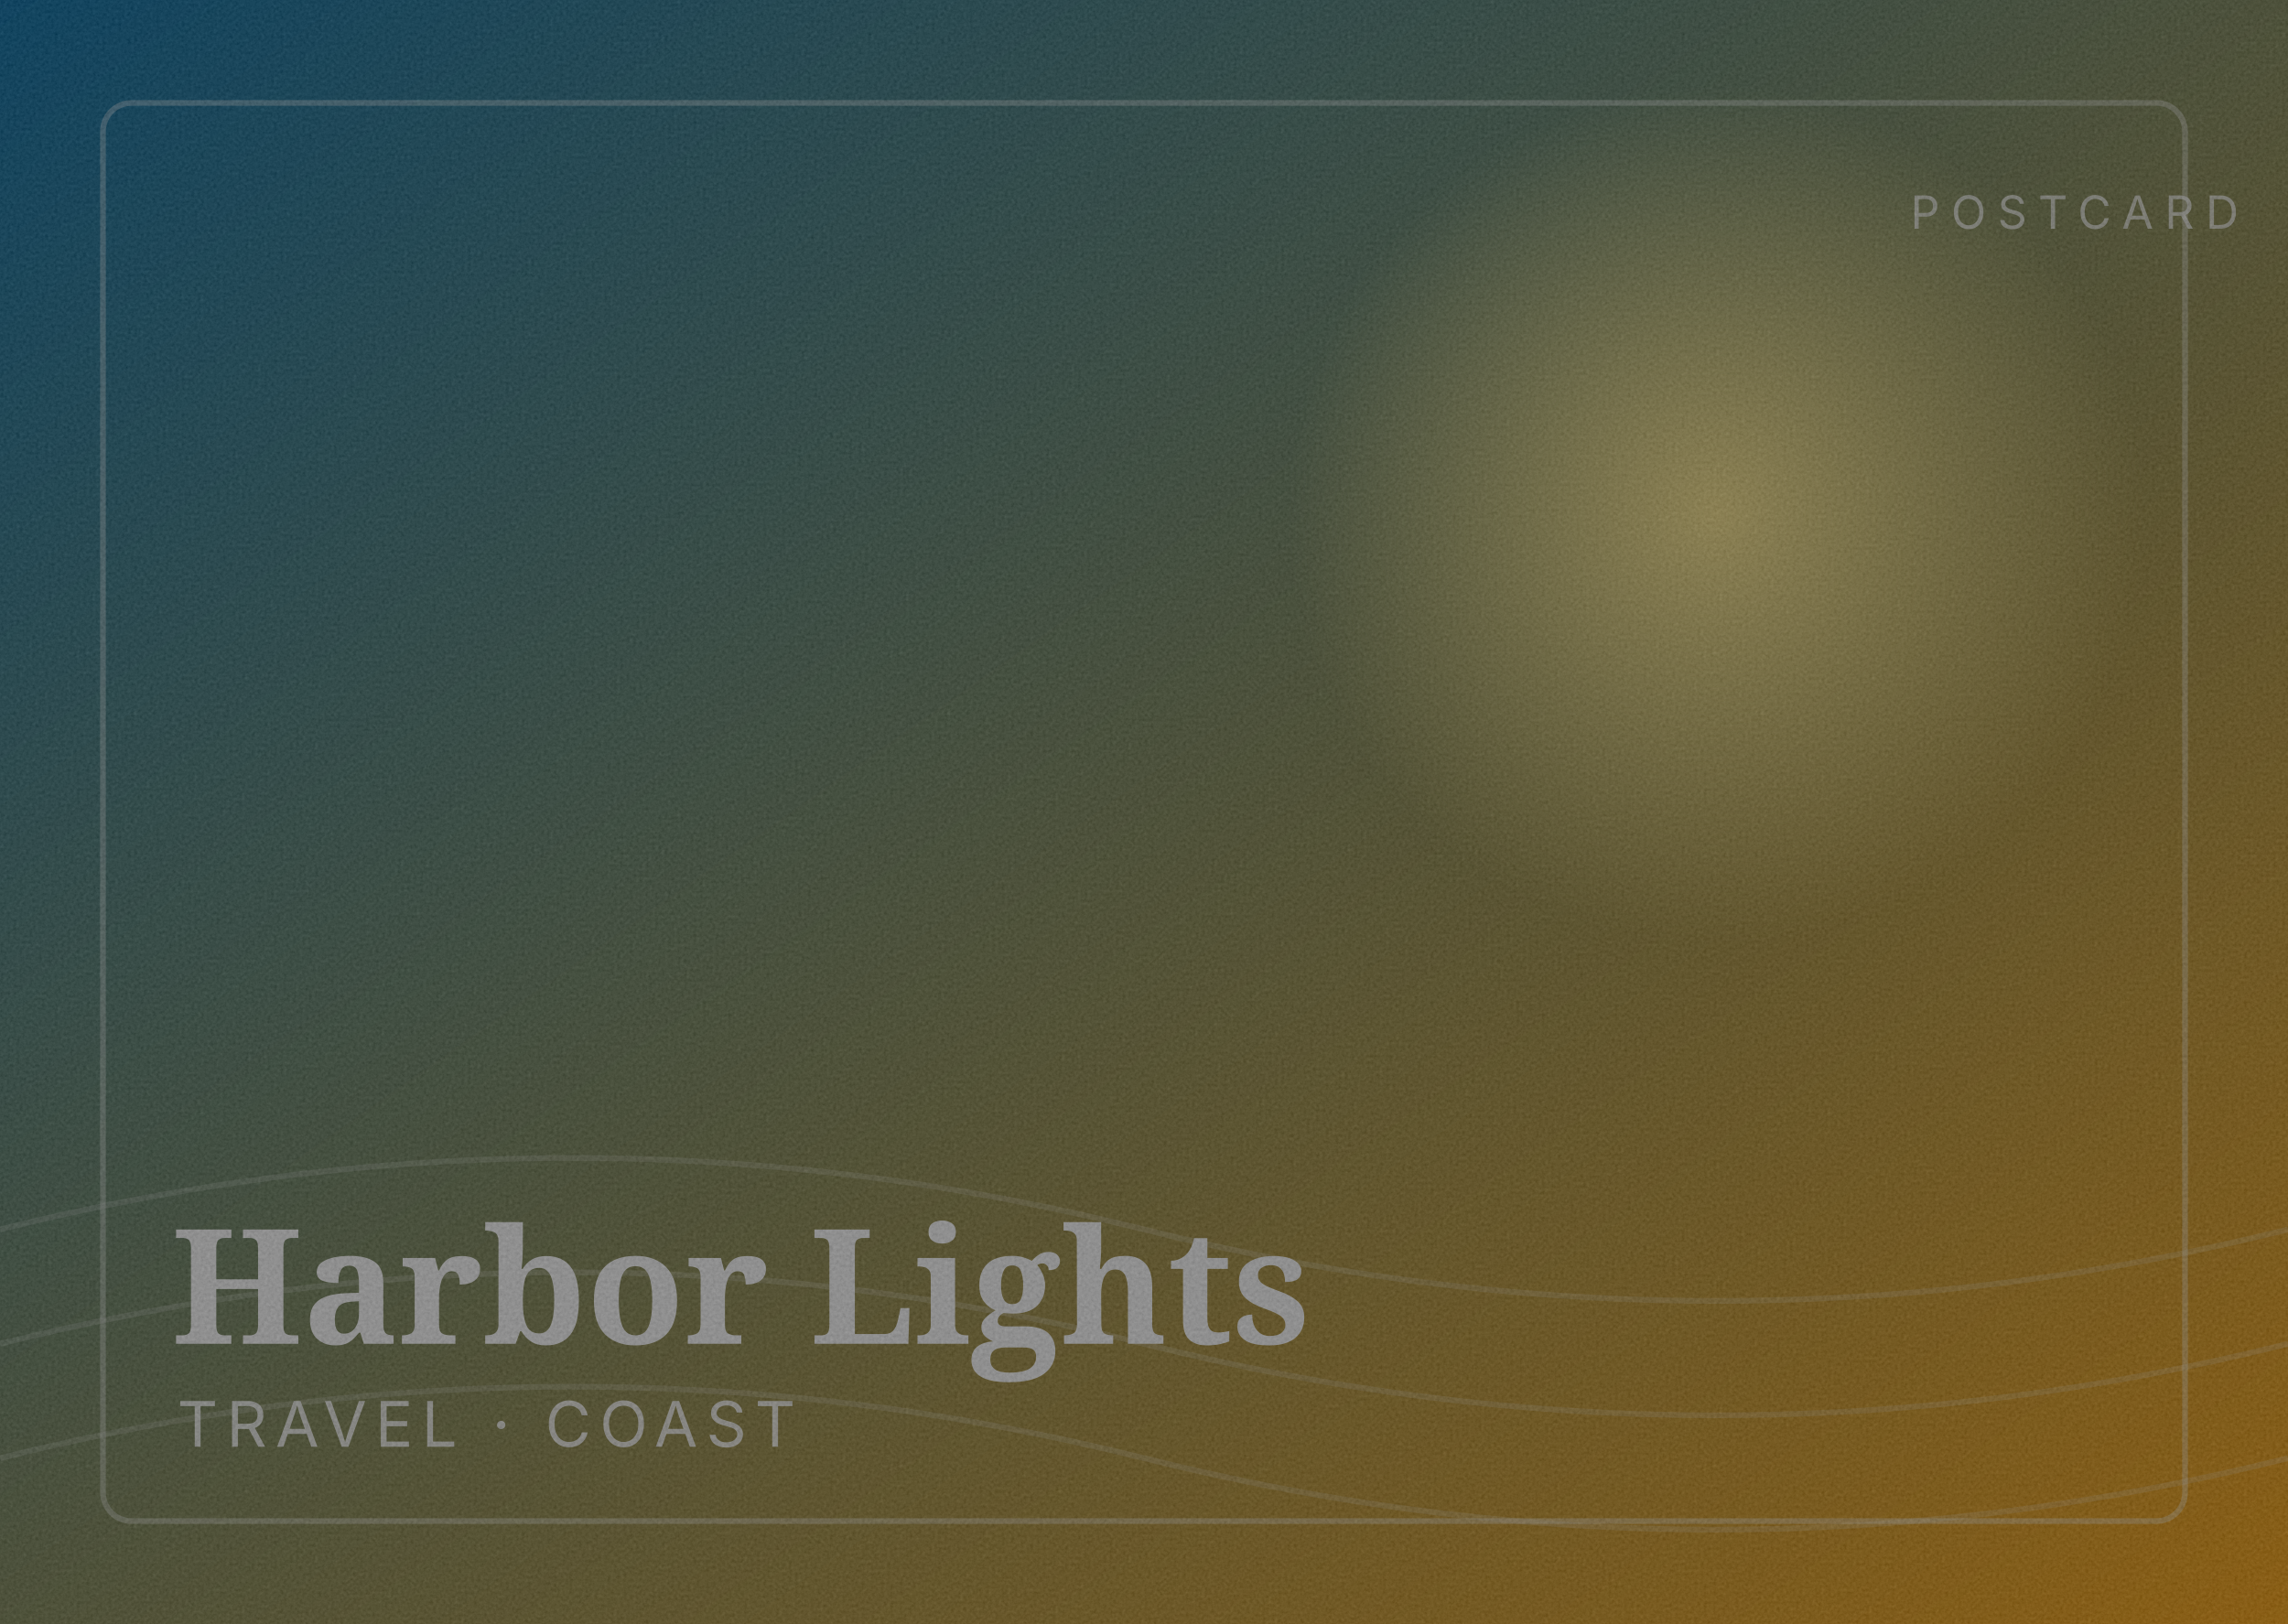
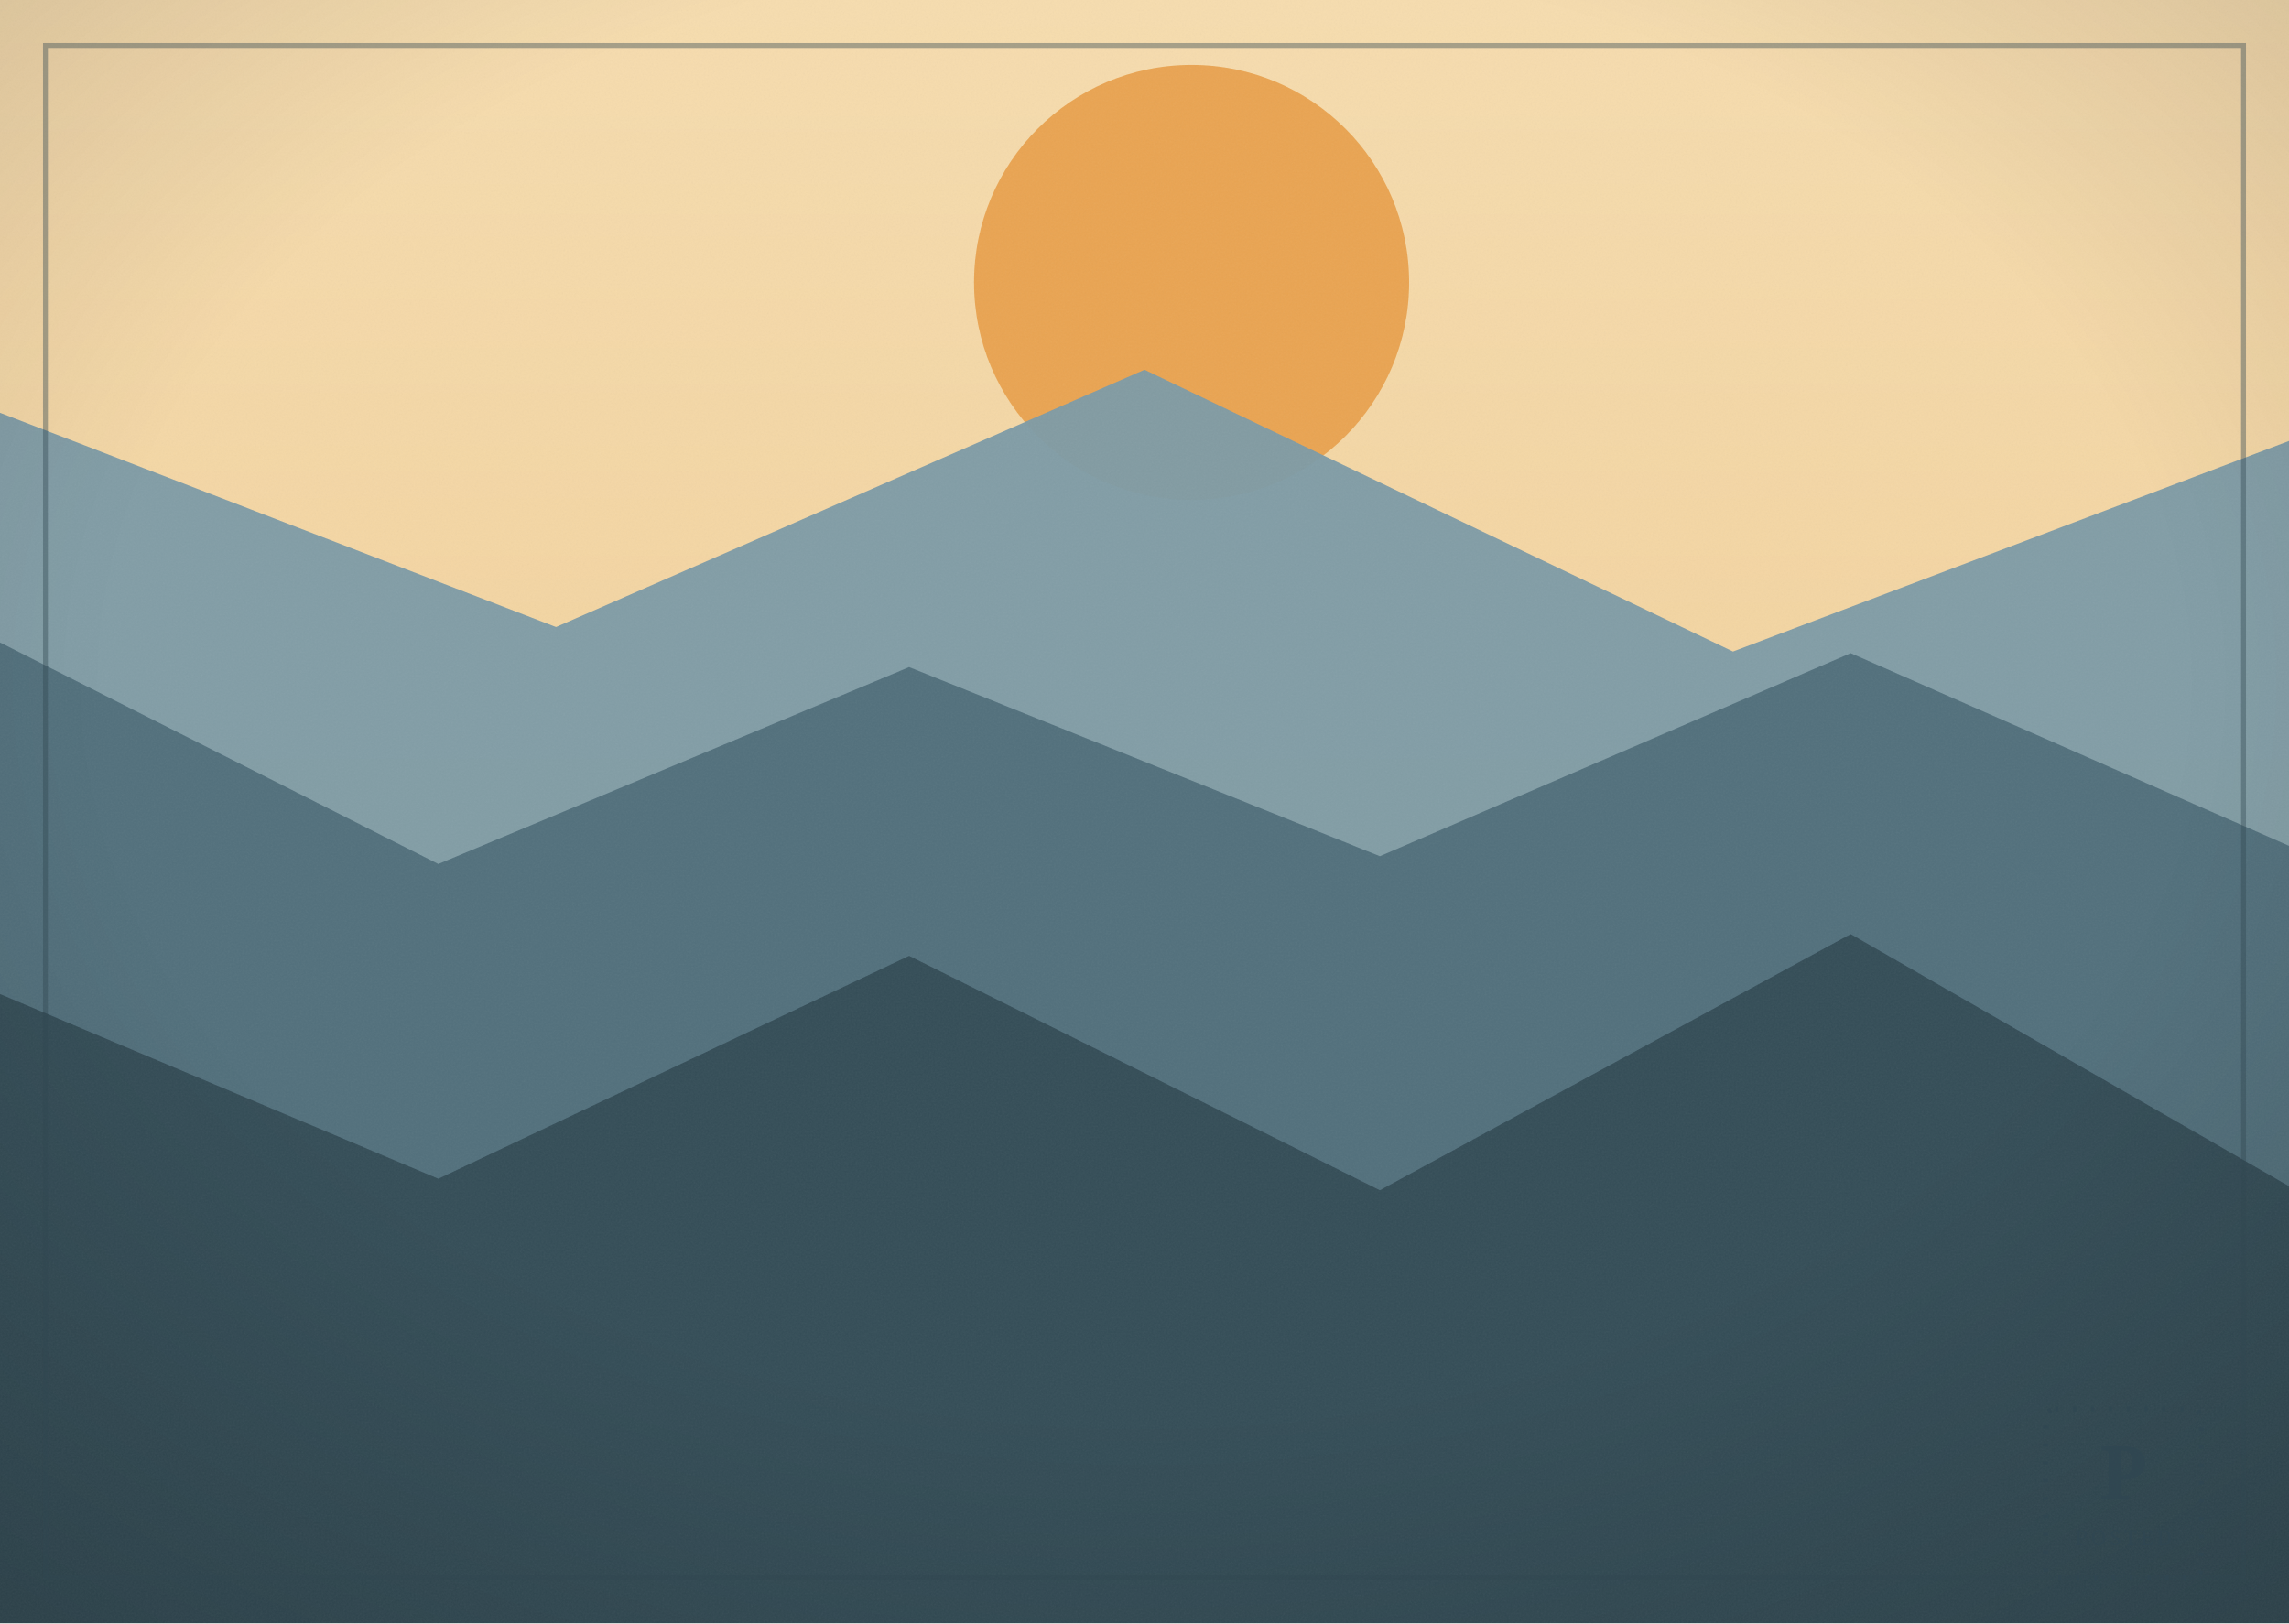
- <svg xmlns="http://www.w3.org/2000/svg" width="800" height="568" viewBox="0 0 800 568" role="img" aria-label="Harbor Lights">
+ <svg xmlns="http://www.w3.org/2000/svg" viewBox="0 0 1410 1000" width="1410" height="1000" role="img">
  <defs>
-     <linearGradient id="g" x1="0" y1="0" x2="1" y2="1">
-       <stop offset="0" stop-color="#0369a1" />
-       <stop offset="1" stop-color="#f59e0b" />
+     <linearGradient id="sky" x1="0" y1="0" x2="0" y2="1">
+       <stop offset="0" stop-color="#f6dcae" />
+       <stop offset="1" stop-color="#efc98f" />
    </linearGradient>
-     <radialGradient id="sun" cx="0.5" cy="0.5" r="0.5">
-       <stop offset="0" stop-color="#fde68a" stop-opacity="0.95" />
-       <stop offset="1" stop-color="#fde68a" stop-opacity="0" />
-     </radialGradient>
    <filter id="grain">
      <feTurbulence type="fractalNoise" baseFrequency="0.9" numOctaves="2" stitchTiles="stitch" />
      <feColorMatrix type="saturate" values="0" />
-       <feComponentTransfer>
-         <feFuncA type="linear" slope="0.06" />
-       </feComponentTransfer>
-       <feComposite operator="over" in2="SourceGraphic" />
    </filter>
+     <radialGradient id="vig" cx="50%" cy="42%" r="75%">
+       <stop offset="60%" stop-color="#000" stop-opacity="0" />
+       <stop offset="100%" stop-color="#000" stop-opacity="0.16" />
+     </radialGradient>
  </defs>
-   <rect width="800" height="568" fill="url(#g)" />
-   <circle cx="600" cy="180" r="150" fill="url(#sun)" />
-   <g opacity="0.18" fill="none" stroke="#ffffff" stroke-width="2">
-     <path d="M0 430 Q 200 380 400 430 T 800 430" />
-     <path d="M0 470 Q 200 420 400 470 T 800 470" />
-     <path d="M0 510 Q 200 460 400 510 T 800 510" />
+   <rect width="1410" height="1000" fill="#f2e7d2" />
+   <rect width="1410" height="1000" fill="url(#sky)" />
+   <circle cx="734" cy="174" r="134" fill="#e8a04b" opacity="0.92" />
+   <path d="M -20 1000 L -20 409 L -20 246.6 L 342.5 386.3 L 705 227.8 L 1067.5 401.4 L 1430 264.1 L 1430 1000 Z" fill="#7d9aa6" opacity="0.95" />
+   <path d="M -20 1000 L -20 554 L -20 385.7 L 270 532.3 L 560 411 L 850 527.5 L 1140 402.4 L 1430 529.9 L 1430 1000 Z" fill="#4d6b78" opacity="0.9" />
+   <path d="M -20 1000 L -20 756 L -20 604 L 270 726.2 L 560 588.9 L 850 733.3 L 1140 575.5 L 1430 742.3 L 1430 1000 Z" fill="#2f4651" opacity="0.85" />
+   <rect width="1410" height="1000" fill="url(#vig)" />
+   <rect width="1410" height="1000" filter="url(#grain)" opacity="0.06" />
+   <rect x="28" y="28" width="1354" height="944" fill="none" stroke="#2f4651" stroke-width="3" opacity="0.4" />
+   <g transform="translate(1260 868)" opacity="0.8">
+     <rect width="96" height="104" rx="6" fill="none" stroke="#2f4651" stroke-width="3" stroke-dasharray="2 9" />
+     <text x="48" y="56" text-anchor="middle" font-family="Georgia, serif" font-size="46" font-weight="700" fill="#2f4651">P</text>
+     <text x="48" y="84" text-anchor="middle" font-family="Georgia, serif" font-size="13" letter-spacing="2" fill="#2f4651">POSTED</text>
  </g>
-   <rect x="36" y="36" width="728" height="496" fill="none" stroke="#ffffff" stroke-opacity="0.35" stroke-width="2" rx="10" />
-   <text x="60" y="470" font-family="Georgia, serif" font-size="56" font-weight="700" fill="#ffffff">Harbor Lights</text>
-   <text x="62" y="506" font-family="Inter, system-ui, sans-serif" font-size="22" letter-spacing="3" fill="#ffffff" opacity="0.85">TRAVEL · COAST</text>
-   <text x="668" y="80" font-family="Inter, system-ui, sans-serif" font-size="16" letter-spacing="4" fill="#ffffff" opacity="0.7">POSTCARD</text>
-   <rect width="800" height="568" filter="url(#grain)" opacity="0.5" />
</svg>
